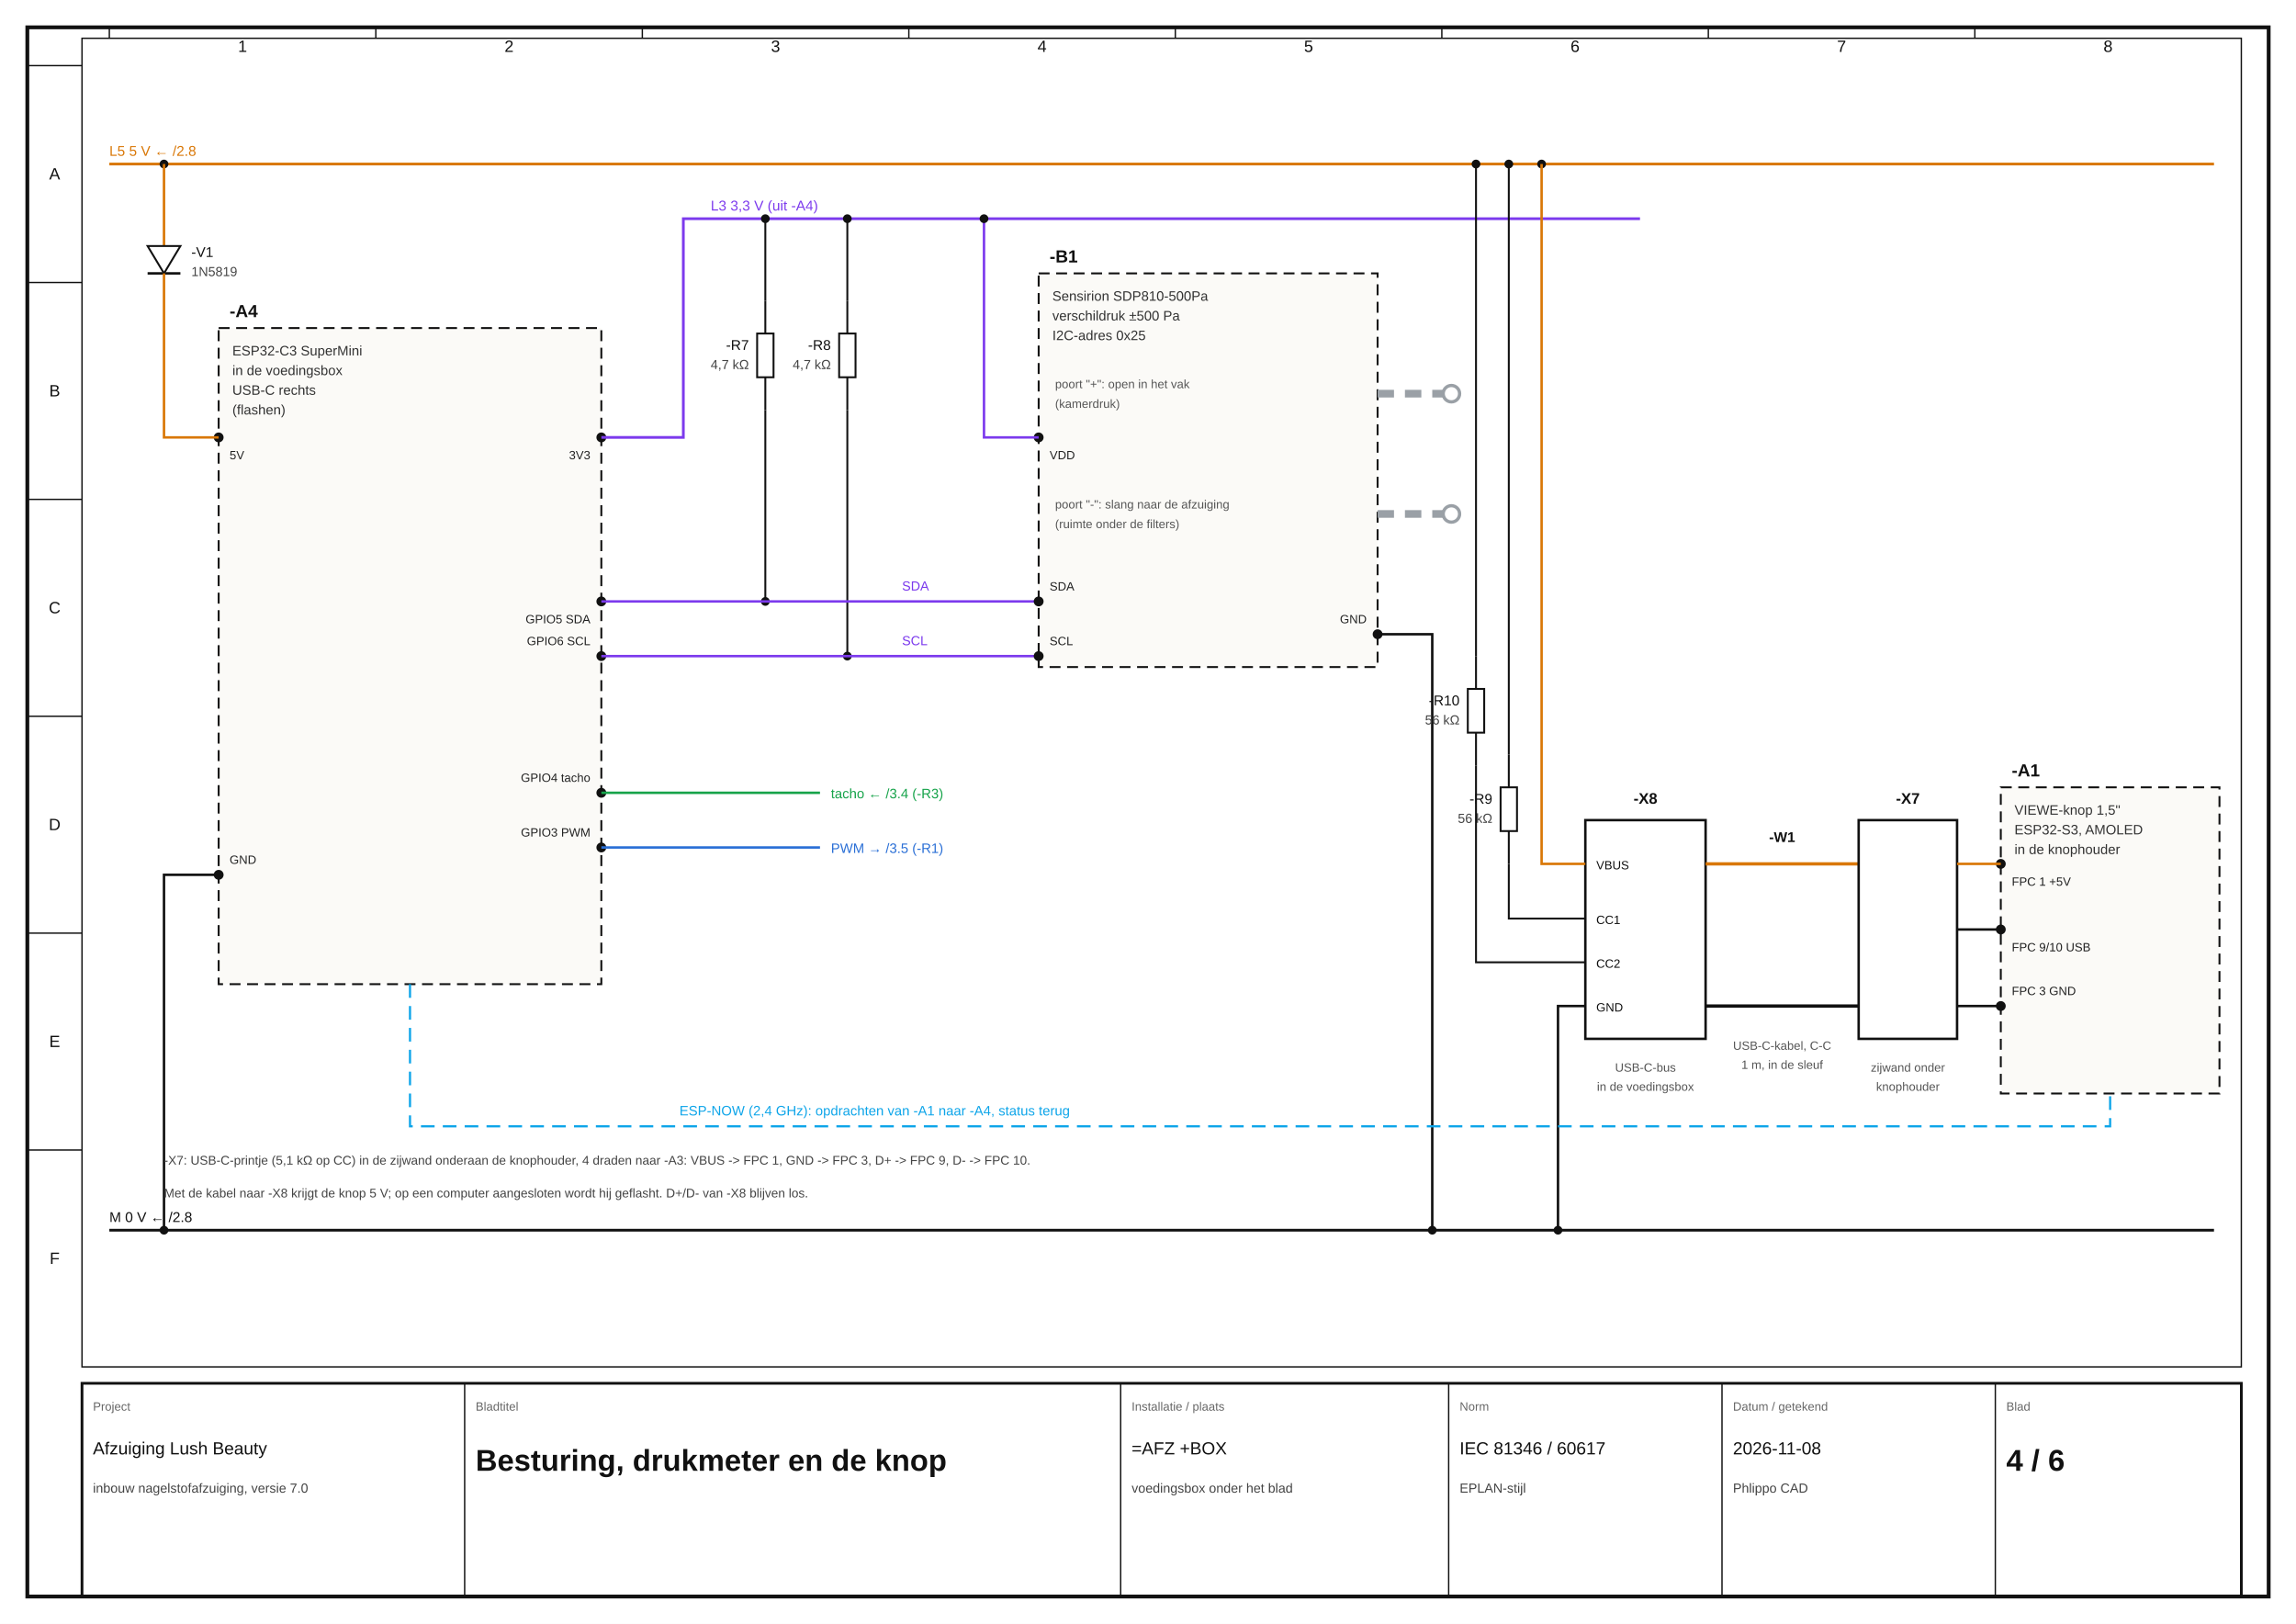
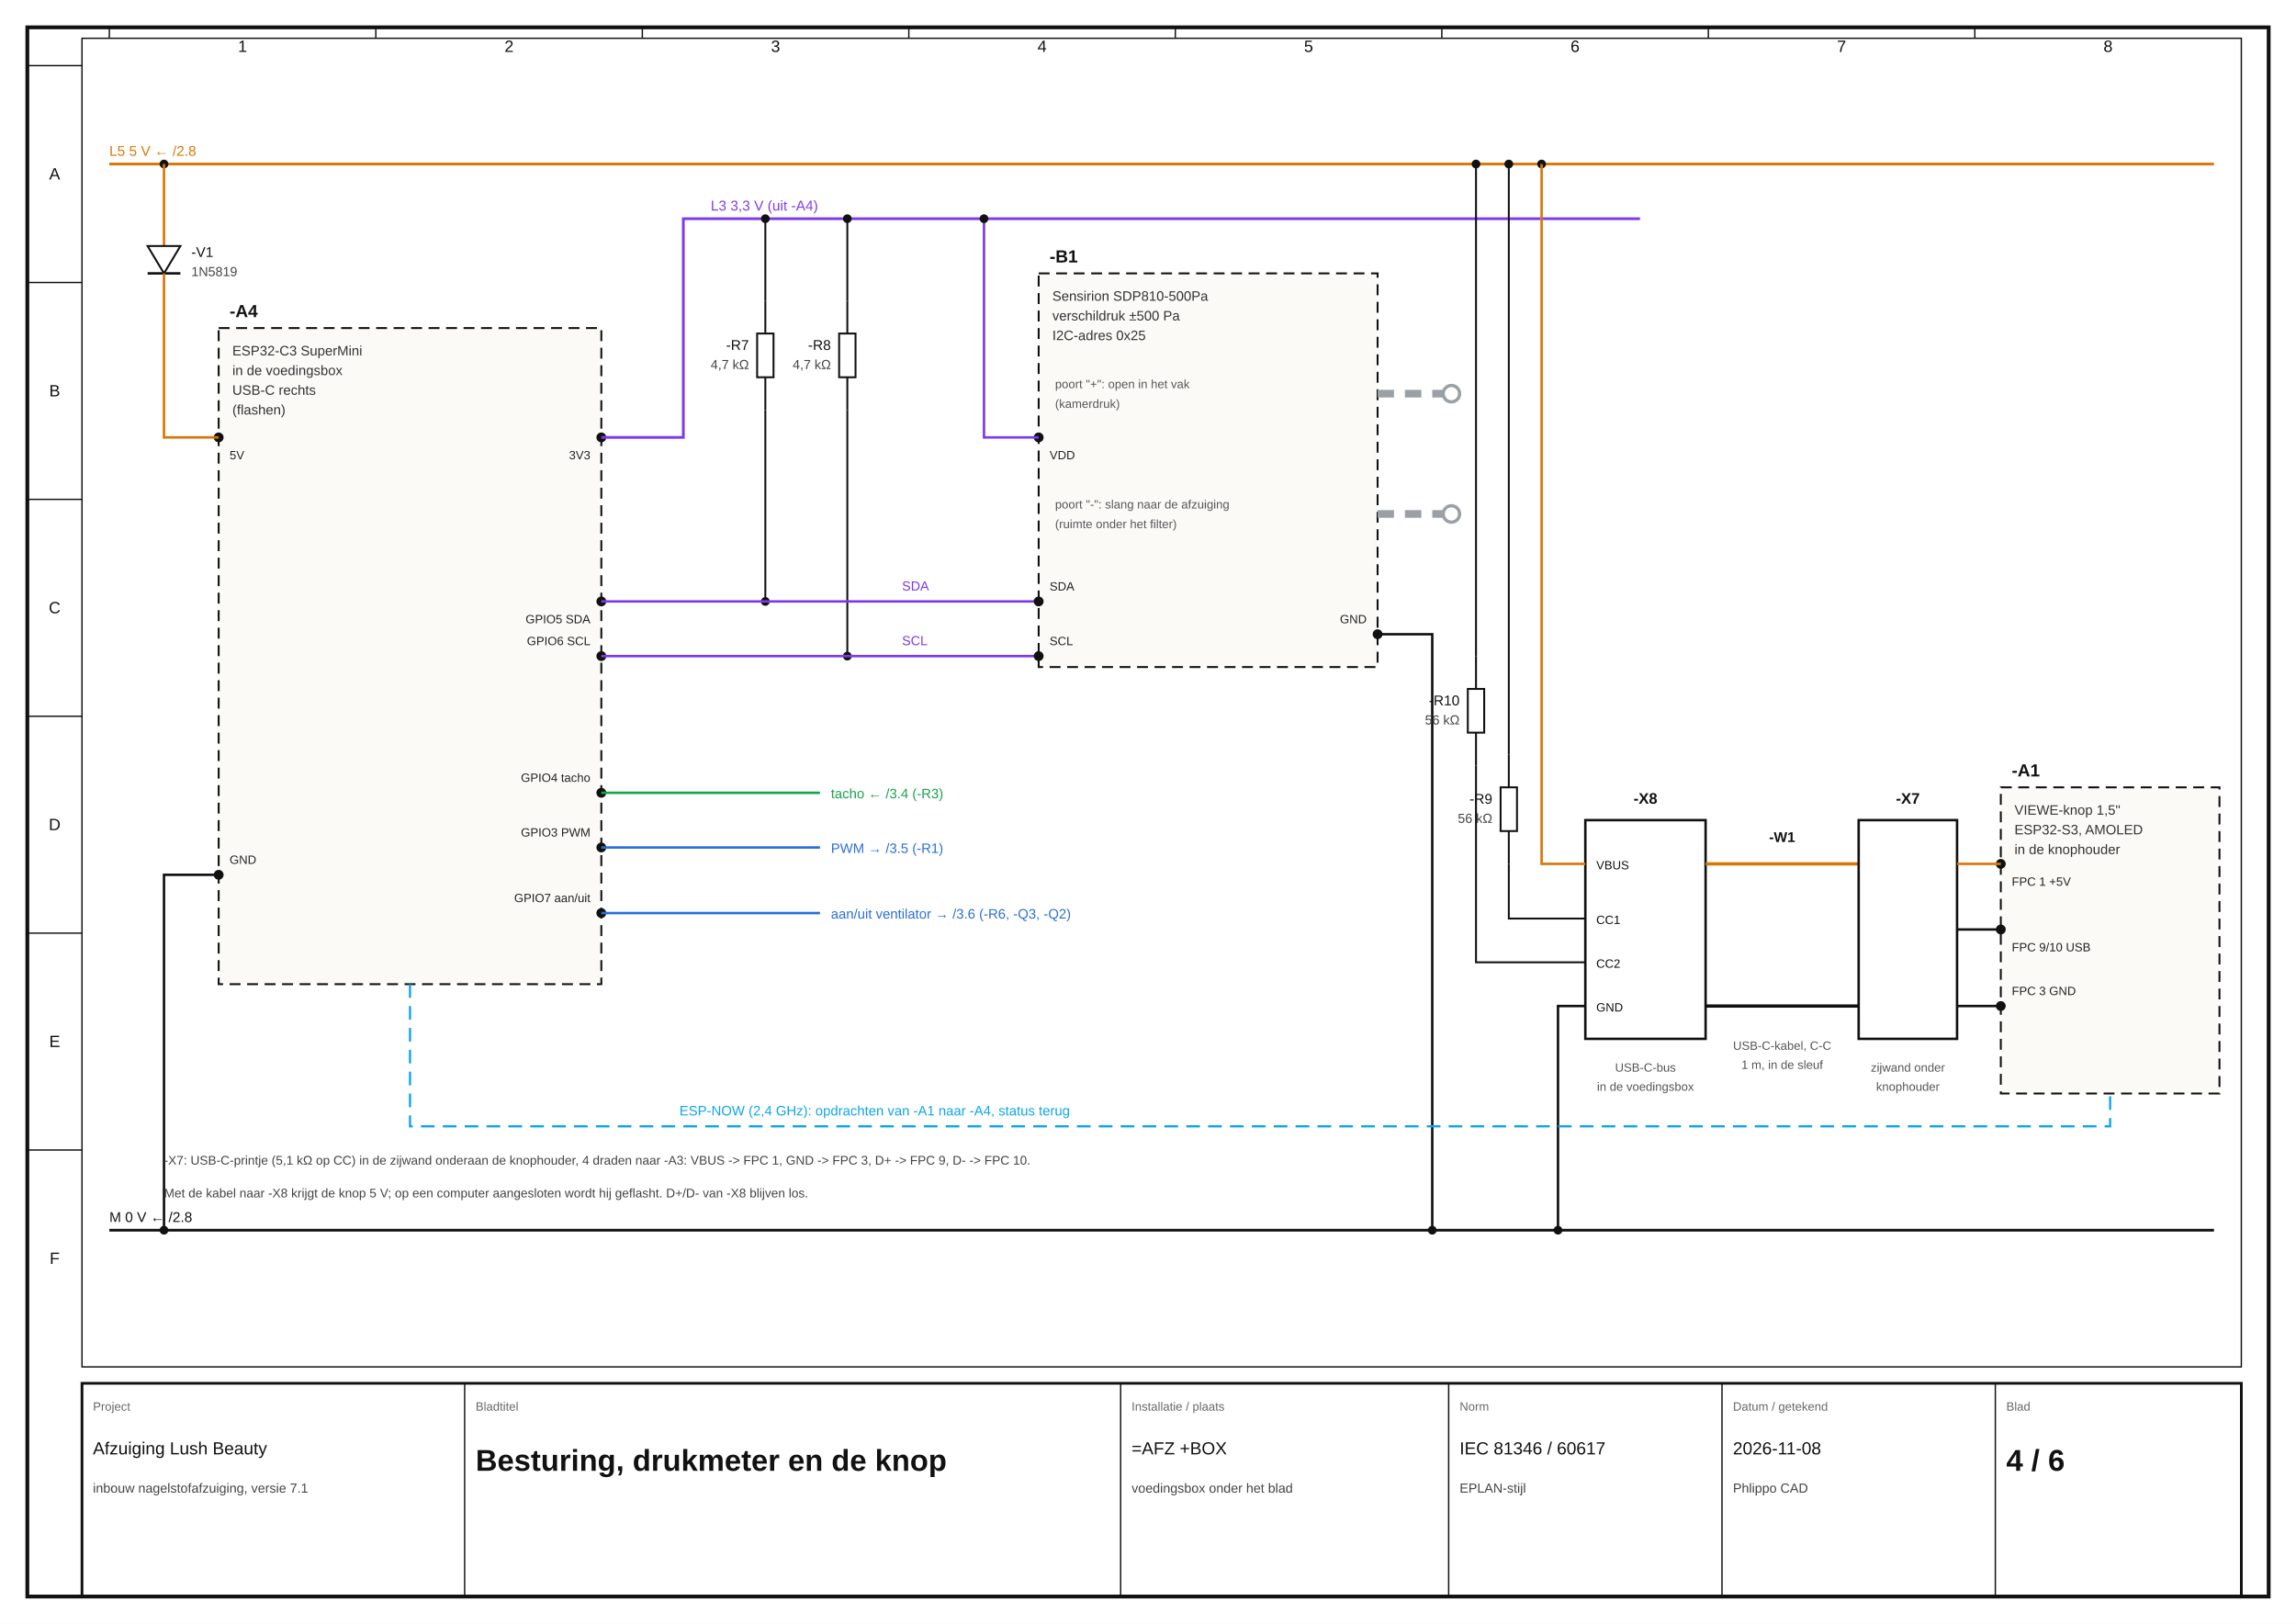
<svg xmlns="http://www.w3.org/2000/svg" viewBox="0 0 420 297" width="420mm" height="297mm" font-family="Arial, Helvetica, sans-serif">
  <rect width="420" height="297" fill="#fff" />
  <rect x="5" y="5" width="410" height="287" fill="none" stroke="#111" stroke-width="0.7" />
  <rect x="15" y="7" width="395" height="243" fill="none" stroke="#111" stroke-width="0.25" />
  <polyline points="20,5 20,7" fill="none" stroke="#111" stroke-width="0.25" />
  <text x="44.375" y="9.5" font-size="3" text-anchor="middle" fill="#111">1</text>
  <polyline points="68.75,5 68.75,7" fill="none" stroke="#111" stroke-width="0.25" />
  <text x="93.125" y="9.5" font-size="3" text-anchor="middle" fill="#111">2</text>
  <polyline points="117.5,5 117.5,7" fill="none" stroke="#111" stroke-width="0.25" />
  <text x="141.875" y="9.5" font-size="3" text-anchor="middle" fill="#111">3</text>
  <polyline points="166.25,5 166.25,7" fill="none" stroke="#111" stroke-width="0.25" />
  <text x="190.625" y="9.5" font-size="3" text-anchor="middle" fill="#111">4</text>
  <polyline points="215,5 215,7" fill="none" stroke="#111" stroke-width="0.25" />
  <text x="239.375" y="9.5" font-size="3" text-anchor="middle" fill="#111">5</text>
  <polyline points="263.75,5 263.75,7" fill="none" stroke="#111" stroke-width="0.25" />
  <text x="288.125" y="9.5" font-size="3" text-anchor="middle" fill="#111">6</text>
  <polyline points="312.5,5 312.5,7" fill="none" stroke="#111" stroke-width="0.25" />
  <text x="336.875" y="9.5" font-size="3" text-anchor="middle" fill="#111">7</text>
  <polyline points="361.25,5 361.25,7" fill="none" stroke="#111" stroke-width="0.25" />
  <text x="385.625" y="9.5" font-size="3" text-anchor="middle" fill="#111">8</text>
  <polyline points="5,12 15,12" fill="none" stroke="#111" stroke-width="0.25" />
  <text x="10" y="32.833" font-size="3" text-anchor="middle" fill="#111">A</text>
  <polyline points="5,51.667 15,51.667" fill="none" stroke="#111" stroke-width="0.25" />
  <text x="10" y="72.5" font-size="3" text-anchor="middle" fill="#111">B</text>
  <polyline points="5,91.333 15,91.333" fill="none" stroke="#111" stroke-width="0.25" />
  <text x="10" y="112.167" font-size="3" text-anchor="middle" fill="#111">C</text>
  <polyline points="5,131 15,131" fill="none" stroke="#111" stroke-width="0.25" />
  <text x="10" y="151.833" font-size="3" text-anchor="middle" fill="#111">D</text>
  <polyline points="5,170.667 15,170.667" fill="none" stroke="#111" stroke-width="0.25" />
  <text x="10" y="191.5" font-size="3" text-anchor="middle" fill="#111">E</text>
  <polyline points="5,210.333 15,210.333" fill="none" stroke="#111" stroke-width="0.25" />
  <text x="10" y="231.167" font-size="3" text-anchor="middle" fill="#111">F</text>
  <rect x="15" y="253" width="395" height="39" fill="none" stroke="#111" stroke-width="0.5" />
  <polyline points="15,253 15,292" fill="none" stroke="#111" stroke-width="0.25" />
  <text x="17" y="258" font-size="2.2" text-anchor="start" fill="#666">Project</text>
  <text x="17" y="266" font-size="3.2" text-anchor="start" fill="#111">Afzuiging Lush Beauty</text>
-   <text x="17" y="273" font-size="2.4" text-anchor="start" fill="#444">inbouw nagelstofafzuiging, versie 7.0</text>
+   <text x="17" y="273" font-size="2.4" text-anchor="start" fill="#444">inbouw nagelstofafzuiging, versie 7.1</text>
  <polyline points="85,253 85,292" fill="none" stroke="#111" stroke-width="0.25" />
  <text x="87" y="258" font-size="2.2" text-anchor="start" fill="#666">Bladtitel</text>
  <text x="87" y="269" font-size="5.5" text-anchor="start" fill="#111" font-weight="700">Besturing, drukmeter en de knop</text>
  <polyline points="205,253 205,292" fill="none" stroke="#111" stroke-width="0.25" />
  <text x="207" y="258" font-size="2.2" text-anchor="start" fill="#666">Installatie / plaats</text>
  <text x="207" y="266" font-size="3.2" text-anchor="start" fill="#111">=AFZ +BOX</text>
  <text x="207" y="273" font-size="2.4" text-anchor="start" fill="#444">voedingsbox onder het blad</text>
  <polyline points="265,253 265,292" fill="none" stroke="#111" stroke-width="0.25" />
  <text x="267" y="258" font-size="2.2" text-anchor="start" fill="#666">Norm</text>
  <text x="267" y="266" font-size="3.2" text-anchor="start" fill="#111">IEC 81346 / 60617</text>
  <text x="267" y="273" font-size="2.4" text-anchor="start" fill="#444">EPLAN-stijl</text>
  <polyline points="315,253 315,292" fill="none" stroke="#111" stroke-width="0.25" />
  <text x="317" y="258" font-size="2.2" text-anchor="start" fill="#666">Datum / getekend</text>
  <text x="317" y="266" font-size="3.2" text-anchor="start" fill="#111">2026-11-08</text>
  <text x="317" y="273" font-size="2.4" text-anchor="start" fill="#444">Phlippo CAD</text>
  <polyline points="365,253 365,292" fill="none" stroke="#111" stroke-width="0.25" />
  <text x="367" y="258" font-size="2.2" text-anchor="start" fill="#666">Blad</text>
  <text x="367" y="269" font-size="5.5" text-anchor="start" fill="#111" font-weight="700">4 / 6</text>
  <polyline points="20,30 405,30" fill="none" stroke="#d97706" stroke-width="0.5" />
  <text x="20" y="28.5" font-size="2.6" text-anchor="start" fill="#d97706">L5 5 V  ← /2.8</text>
  <polyline points="20,225 405,225" fill="none" stroke="#111" stroke-width="0.5" />
  <text x="20" y="223.5" font-size="2.6" text-anchor="start" fill="#111">M 0 V  ← /2.8</text>
  <rect x="40" y="60" width="70" height="120" fill="#fbfaf7" stroke="#111" stroke-width="0.35" stroke-dasharray="2 1.2" />
  <text x="42" y="58" font-size="3.2" text-anchor="start" fill="#111" font-weight="700">-A4</text>
  <text x="42.5" y="65" font-size="2.5" text-anchor="start" fill="#333">ESP32-C3 SuperMini</text>
  <text x="42.5" y="68.6" font-size="2.5" text-anchor="start" fill="#333">in de voedingsbox</text>
  <text x="42.5" y="72.2" font-size="2.5" text-anchor="start" fill="#333">USB-C rechts</text>
  <text x="42.5" y="75.8" font-size="2.5" text-anchor="start" fill="#333">(flashen)</text>
  <circle cx="40" cy="80" r="0.9" fill="#111" />
  <text x="42" y="84" font-size="2.2" text-anchor="start" fill="#222">5V</text>
  <circle cx="40" cy="160" r="0.9" fill="#111" />
  <text x="42" y="158" font-size="2.2" text-anchor="start" fill="#222">GND</text>
  <circle cx="110" cy="80" r="0.9" fill="#111" />
  <text x="108" y="84" font-size="2.2" text-anchor="end" fill="#222">3V3</text>
  <circle cx="110" cy="110" r="0.9" fill="#111" />
  <text x="108" y="114" font-size="2.2" text-anchor="end" fill="#222">GPIO5  SDA</text>
  <circle cx="110" cy="120" r="0.9" fill="#111" />
  <text x="108" y="118" font-size="2.2" text-anchor="end" fill="#222">GPIO6  SCL</text>
  <circle cx="110" cy="145" r="0.9" fill="#111" />
  <text x="108" y="143" font-size="2.2" text-anchor="end" fill="#222">GPIO4  tacho</text>
  <circle cx="110" cy="155" r="0.9" fill="#111" />
  <text x="108" y="153" font-size="2.2" text-anchor="end" fill="#222">GPIO3  PWM</text>
+   <circle cx="110" cy="167" r="0.9" fill="#111" />
+   <text x="108" y="165" font-size="2.2" text-anchor="end" fill="#222">GPIO7  aan/uit</text>
  <circle cx="30" cy="30" r="0.8" fill="#111" />
  <polyline points="30,30 30,45" fill="none" stroke="#d97706" stroke-width="0.45" />
  <polygon points="27,45 33,45 30,50" fill="none" stroke="#111" stroke-width="0.35" />
  <polyline points="27,50 33,50" fill="none" stroke="#111" stroke-width="0.45" />
  <polyline points="30,50 30,80 40,80" fill="none" stroke="#d97706" stroke-width="0.45" />
  <text x="35" y="47" font-size="2.6" text-anchor="start" fill="#111">-V1</text>
  <text x="35" y="50.5" font-size="2.4" text-anchor="start" fill="#444">1N5819</text>
  <polyline points="40,160 30,160 30,225" fill="none" stroke="#111" stroke-width="0.45" />
  <circle cx="30" cy="225" r="0.8" fill="#111" />
  <polyline points="110,80 125,80 125,40 300,40" fill="none" stroke="#7c3aed" stroke-width="0.5" />
  <text x="130" y="38.5" font-size="2.6" text-anchor="start" fill="#7c3aed">L3 3,3 V (uit -A4)</text>
  <polyline points="110,145 150,145" fill="none" stroke="#16a34a" stroke-width="0.45" />
  <text x="152" y="146" font-size="2.5" text-anchor="start" fill="#16a34a">tacho ← /3.4 (-R3)</text>
  <polyline points="110,155 150,155" fill="none" stroke="#2a6fd6" stroke-width="0.45" />
  <text x="152" y="156" font-size="2.5" text-anchor="start" fill="#2a6fd6">PWM → /3.5 (-R1)</text>
+   <polyline points="110,167 150,167" fill="none" stroke="#2a6fd6" stroke-width="0.45" />
+   <text x="152" y="168" font-size="2.5" text-anchor="start" fill="#2a6fd6">aan/uit ventilator → /3.6 (-R6, -Q3, -Q2)</text>
  <circle cx="140" cy="40" r="0.8" fill="#111" />
  <polyline points="140,40 140,55" fill="none" stroke="#111" stroke-width="0.35" />
  <polyline points="140,55 140,61" fill="none" stroke="#111" stroke-width="0.35" />
  <rect x="138.5" y="61" width="3" height="8" fill="none" stroke="#111" stroke-width="0.35" />
  <polyline points="140,69 140,75" fill="none" stroke="#111" stroke-width="0.35" />
  <text x="137" y="64" font-size="2.6" text-anchor="end" fill="#111">-R7</text>
  <text x="137" y="67.5" font-size="2.4" text-anchor="end" fill="#444">4,7 kΩ</text>
  <polyline points="140,75 140,110" fill="none" stroke="#111" stroke-width="0.35" />
  <circle cx="140" cy="110" r="0.8" fill="#111" />
  <circle cx="155" cy="40" r="0.8" fill="#111" />
  <polyline points="155,40 155,55" fill="none" stroke="#111" stroke-width="0.35" />
  <polyline points="155,55 155,61" fill="none" stroke="#111" stroke-width="0.35" />
  <rect x="153.5" y="61" width="3" height="8" fill="none" stroke="#111" stroke-width="0.35" />
  <polyline points="155,69 155,75" fill="none" stroke="#111" stroke-width="0.35" />
  <text x="152" y="64" font-size="2.6" text-anchor="end" fill="#111">-R8</text>
  <text x="152" y="67.5" font-size="2.4" text-anchor="end" fill="#444">4,7 kΩ</text>
  <polyline points="155,75 155,120" fill="none" stroke="#111" stroke-width="0.35" />
  <circle cx="155" cy="120" r="0.8" fill="#111" />
  <polyline points="110,110 190,110" fill="none" stroke="#7c3aed" stroke-width="0.45" />
  <text x="165" y="108" font-size="2.4" text-anchor="start" fill="#7c3aed">SDA</text>
  <polyline points="110,120 190,120" fill="none" stroke="#7c3aed" stroke-width="0.45" />
  <text x="165" y="118" font-size="2.4" text-anchor="start" fill="#7c3aed">SCL</text>
  <rect x="190" y="50" width="62" height="72" fill="#fbfaf7" stroke="#111" stroke-width="0.35" stroke-dasharray="2 1.2" />
  <text x="192" y="48" font-size="3.2" text-anchor="start" fill="#111" font-weight="700">-B1</text>
  <text x="192.5" y="55" font-size="2.5" text-anchor="start" fill="#333">Sensirion SDP810-500Pa</text>
  <text x="192.5" y="58.6" font-size="2.5" text-anchor="start" fill="#333">verschildruk ±500 Pa</text>
  <text x="192.5" y="62.2" font-size="2.5" text-anchor="start" fill="#333">I2C-adres 0x25</text>
  <circle cx="190" cy="80" r="0.9" fill="#111" />
  <text x="192" y="84" font-size="2.2" text-anchor="start" fill="#222">VDD</text>
  <circle cx="190" cy="110" r="0.9" fill="#111" />
  <text x="192" y="108" font-size="2.2" text-anchor="start" fill="#222">SDA</text>
  <circle cx="190" cy="120" r="0.9" fill="#111" />
  <text x="192" y="118" font-size="2.2" text-anchor="start" fill="#222">SCL</text>
  <circle cx="252" cy="116" r="0.9" fill="#111" />
  <text x="250" y="114" font-size="2.2" text-anchor="end" fill="#222">GND</text>
  <polyline points="180,40 180,80 190,80" fill="none" stroke="#7c3aed" stroke-width="0.45" />
  <circle cx="180" cy="40" r="0.8" fill="#111" />
  <polyline points="252,116 262,116 262,225" fill="none" stroke="#111" stroke-width="0.45" />
  <circle cx="262" cy="225" r="0.8" fill="#111" />
  <polyline points="252,72 264,72" fill="none" stroke="#9aa0a6" stroke-width="1.4" stroke-dasharray="3 2" />
  <circle cx="265.5" cy="72" r="1.5" fill="#fff" stroke="#9aa0a6" stroke-width="0.6" />
  <text x="193" y="71" font-size="2.2" text-anchor="start" fill="#555">poort "+": open in het vak</text>
  <text x="193" y="74.6" font-size="2.2" text-anchor="start" fill="#555">(kamerdruk)</text>
  <polyline points="252,94 264,94" fill="none" stroke="#9aa0a6" stroke-width="1.4" stroke-dasharray="3 2" />
  <circle cx="265.5" cy="94" r="1.5" fill="#fff" stroke="#9aa0a6" stroke-width="0.6" />
  <text x="193" y="93" font-size="2.2" text-anchor="start" fill="#555">poort "-": slang naar de afzuiging</text>
-   <text x="193" y="96.6" font-size="2.2" text-anchor="start" fill="#555">(ruimte onder de filters)</text>
+   <text x="193" y="96.6" font-size="2.2" text-anchor="start" fill="#555">(ruimte onder het filter)</text>
  <rect x="290" y="150" width="22" height="40" fill="none" stroke="#111" stroke-width="0.45" />
  <text x="301" y="147" font-size="2.8" text-anchor="middle" fill="#111" font-weight="700">-X8</text>
  <text x="301" y="196" font-size="2.2" text-anchor="middle" fill="#555">USB-C-bus</text>
  <text x="301" y="199.5" font-size="2.2" text-anchor="middle" fill="#555">in de voedingsbox</text>
  <text x="292" y="159" font-size="2.2" text-anchor="start" fill="#111">VBUS</text>
  <text x="292" y="169" font-size="2.2" text-anchor="start" fill="#111">CC1</text>
  <text x="292" y="177" font-size="2.2" text-anchor="start" fill="#111">CC2</text>
  <text x="292" y="185" font-size="2.2" text-anchor="start" fill="#111">GND</text>
  <circle cx="282" cy="30" r="0.8" fill="#111" />
  <polyline points="282,30 282,158 290,158" fill="none" stroke="#d97706" stroke-width="0.45" />
  <circle cx="276" cy="30" r="0.8" fill="#111" />
  <polyline points="276,30 276,138" fill="none" stroke="#111" stroke-width="0.35" />
  <polyline points="276,138 276,144" fill="none" stroke="#111" stroke-width="0.35" />
  <rect x="274.5" y="144" width="3" height="8" fill="none" stroke="#111" stroke-width="0.35" />
  <polyline points="276,152 276,158" fill="none" stroke="#111" stroke-width="0.35" />
  <text x="273" y="147" font-size="2.6" text-anchor="end" fill="#111">-R9</text>
  <text x="273" y="150.5" font-size="2.4" text-anchor="end" fill="#444">56 kΩ</text>
  <polyline points="276,158 276,168 290,168" fill="none" stroke="#111" stroke-width="0.35" />
  <circle cx="270" cy="30" r="0.8" fill="#111" />
  <polyline points="270,30 270,120" fill="none" stroke="#111" stroke-width="0.35" />
  <polyline points="270,120 270,126" fill="none" stroke="#111" stroke-width="0.35" />
  <rect x="268.5" y="126" width="3" height="8" fill="none" stroke="#111" stroke-width="0.35" />
  <polyline points="270,134 270,140" fill="none" stroke="#111" stroke-width="0.35" />
  <text x="267" y="129" font-size="2.6" text-anchor="end" fill="#111">-R10</text>
  <text x="267" y="132.5" font-size="2.4" text-anchor="end" fill="#444">56 kΩ</text>
  <polyline points="270,140 270,176 290,176" fill="none" stroke="#111" stroke-width="0.35" />
  <polyline points="290,184 285,184 285,225" fill="none" stroke="#111" stroke-width="0.45" />
  <circle cx="285" cy="225" r="0.8" fill="#111" />
  <polyline points="312,158 340,158" fill="none" stroke="#d97706" stroke-width="0.6" />
  <polyline points="312,184 340,184" fill="none" stroke="#111" stroke-width="0.6" />
  <text x="326" y="154" font-size="2.6" text-anchor="middle" fill="#111" font-weight="700">-W1</text>
  <text x="326" y="192" font-size="2.2" text-anchor="middle" fill="#555">USB-C-kabel, C-C</text>
  <text x="326" y="195.5" font-size="2.2" text-anchor="middle" fill="#555">1 m, in de sleuf</text>
  <rect x="340" y="150" width="18" height="40" fill="none" stroke="#111" stroke-width="0.45" />
  <text x="349" y="147" font-size="2.8" text-anchor="middle" fill="#111" font-weight="700">-X7</text>
  <text x="349" y="196" font-size="2.2" text-anchor="middle" fill="#555">zijwand onder</text>
  <text x="349" y="199.5" font-size="2.2" text-anchor="middle" fill="#555">knophouder</text>
  <rect x="366" y="144" width="40" height="56" fill="#fbfaf7" stroke="#111" stroke-width="0.35" stroke-dasharray="2 1.2" />
  <text x="368" y="142" font-size="3.2" text-anchor="start" fill="#111" font-weight="700">-A1</text>
  <text x="368.5" y="149" font-size="2.5" text-anchor="start" fill="#333">VIEWE-knop 1,5"</text>
  <text x="368.5" y="152.6" font-size="2.5" text-anchor="start" fill="#333">ESP32-S3, AMOLED</text>
  <text x="368.5" y="156.2" font-size="2.5" text-anchor="start" fill="#333">in de knophouder</text>
  <circle cx="366" cy="158" r="0.9" fill="#111" />
  <text x="368" y="162" font-size="2.2" text-anchor="start" fill="#222">FPC 1 +5V</text>
  <circle cx="366" cy="170" r="0.9" fill="#111" />
  <text x="368" y="174" font-size="2.2" text-anchor="start" fill="#222">FPC 9/10 USB</text>
  <circle cx="366" cy="184" r="0.9" fill="#111" />
  <text x="368" y="182" font-size="2.2" text-anchor="start" fill="#222">FPC 3 GND</text>
  <polyline points="358,158 366,158" fill="none" stroke="#d97706" stroke-width="0.45" />
  <polyline points="358,170 366,170" fill="none" stroke="#111" stroke-width="0.45" />
  <polyline points="358,184 366,184" fill="none" stroke="#111" stroke-width="0.45" />
  <polyline points="75,180 75,206 386,206 386,200" fill="none" stroke="#0ea5e9" stroke-width="0.4" stroke-dasharray="2.5 1.5" />
  <text x="160" y="204" font-size="2.5" text-anchor="middle" fill="#0ea5e9">ESP-NOW (2,4 GHz): opdrachten van -A1 naar -A4, status terug</text>
  <text x="30" y="213" font-size="2.3" text-anchor="start" fill="#444">-X7: USB-C-printje (5,1 kΩ op CC) in de zijwand onderaan de knophouder, 4 draden naar -A3: VBUS -&gt; FPC 1, GND -&gt; FPC 3, D+ -&gt; FPC 9, D- -&gt; FPC 10.</text>
  <text x="30" y="219" font-size="2.3" text-anchor="start" fill="#444">Met de kabel naar -X8 krijgt de knop 5 V; op een computer aangesloten wordt hij geflasht. D+/D- van -X8 blijven los.</text>
</svg>
